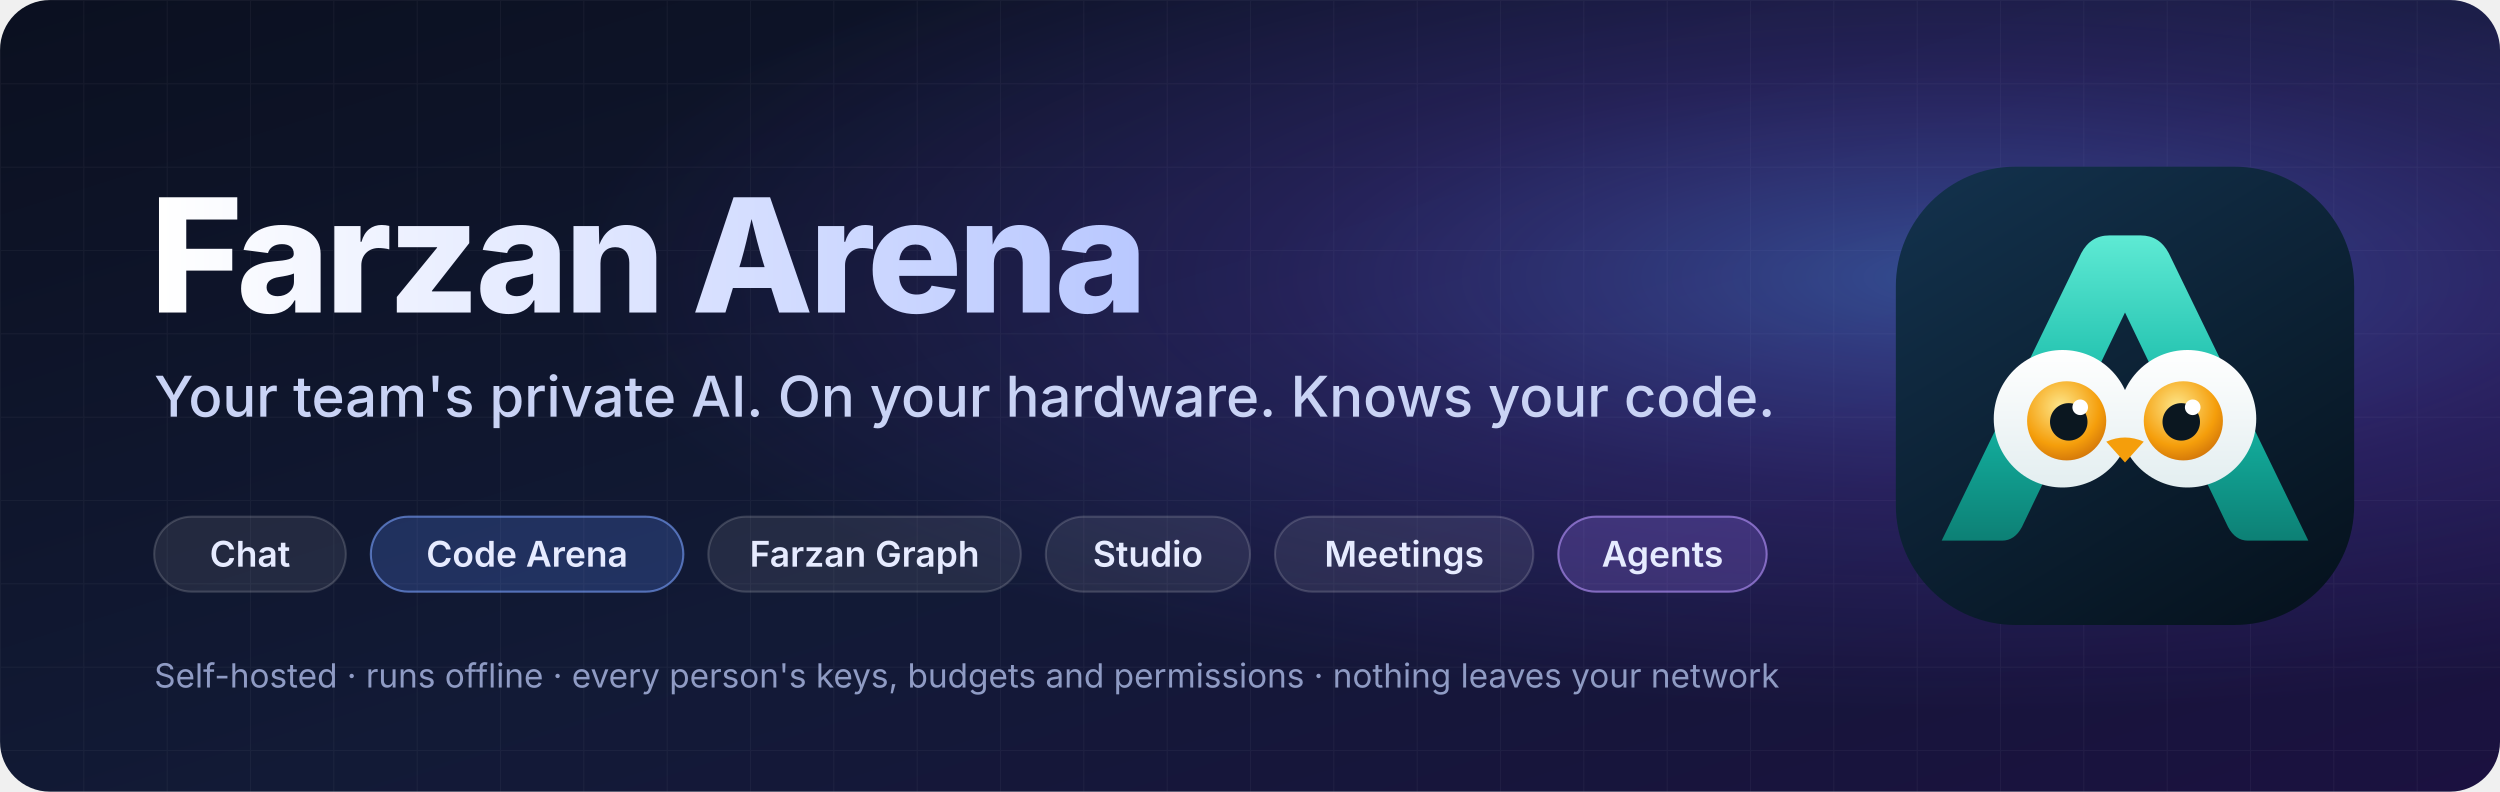
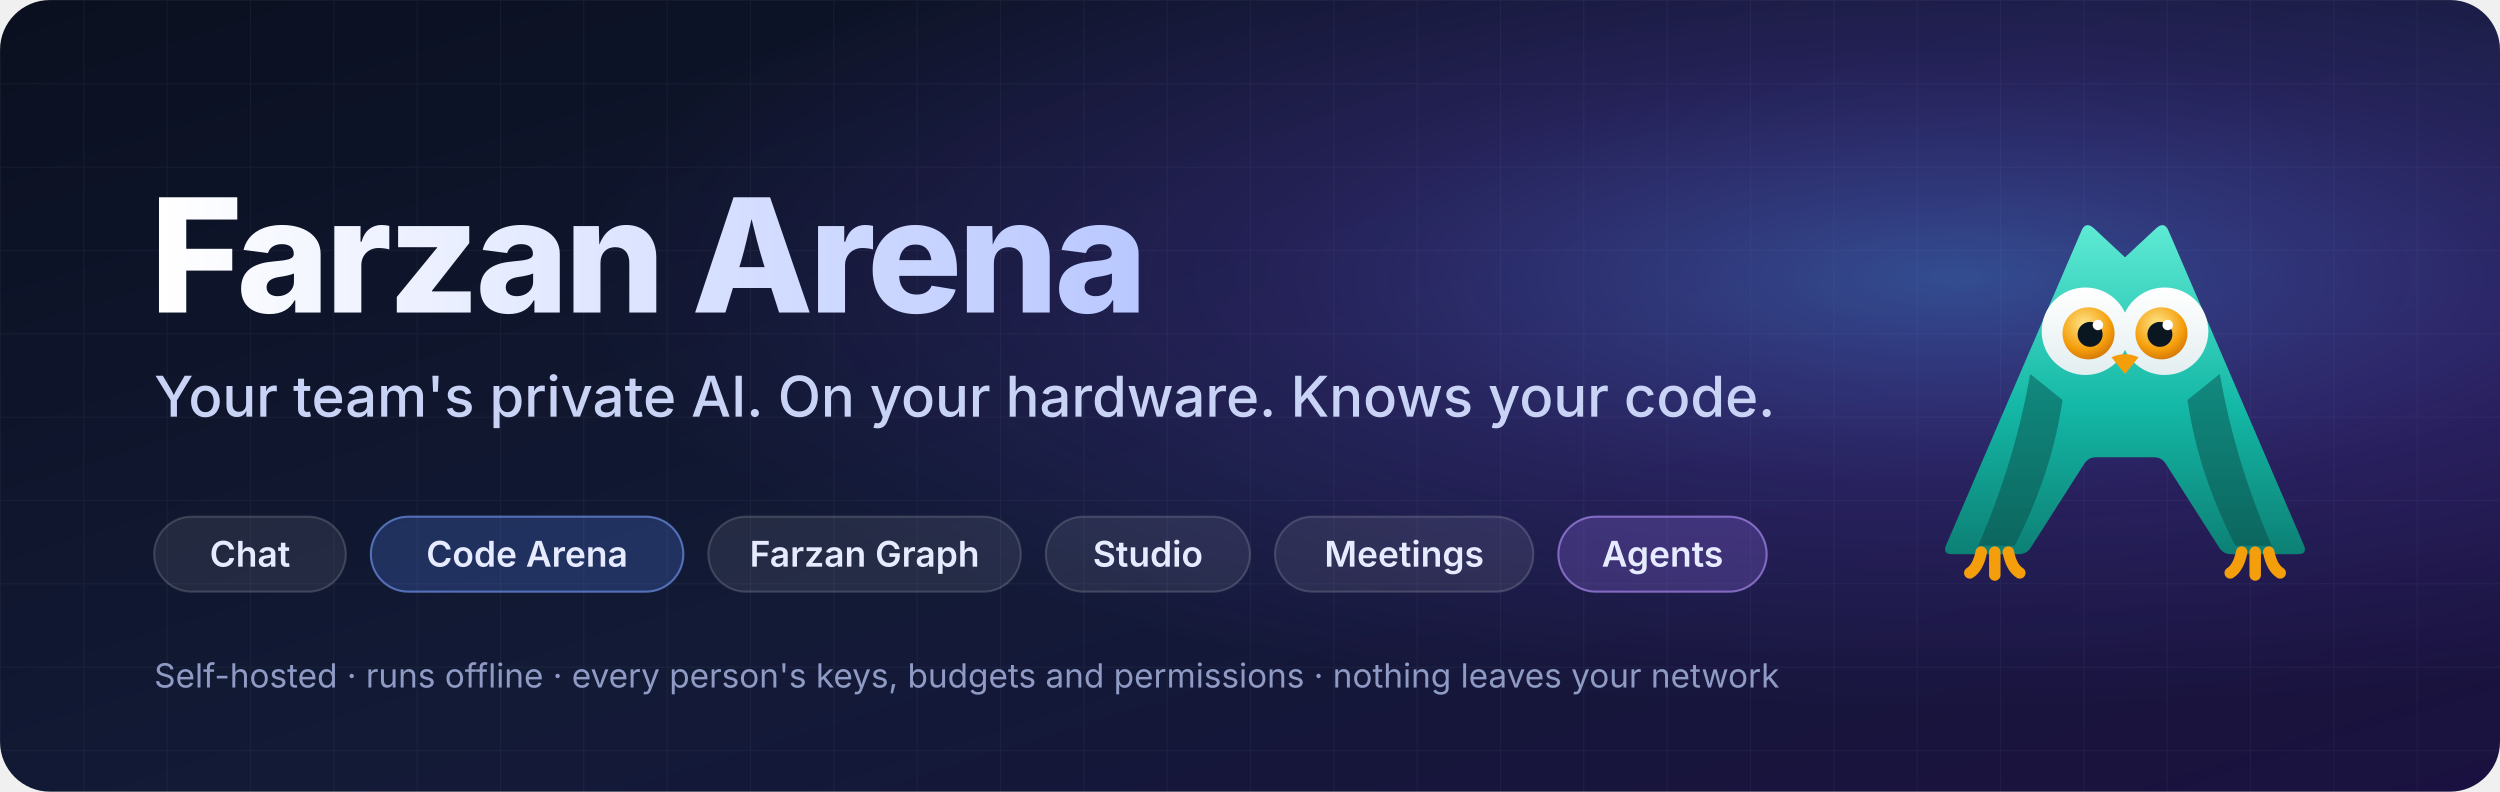
<svg xmlns="http://www.w3.org/2000/svg" viewBox="0 0 1200 380" width="1200" height="380" role="img" aria-labelledby="t d">
  <defs>
    <linearGradient id="sky" x1="0" y1="0" x2="1" y2="1">
      <stop offset="0" stop-color="#0b1020" />
      <stop offset="0.55" stop-color="#121a36" />
      <stop offset="1" stop-color="#1b1140" />
    </linearGradient>
    <radialGradient id="glow" cx="0.78" cy="0.35" r="0.55">
      <stop offset="0" stop-color="#5b8cff" stop-opacity="0.45" />
      <stop offset="0.5" stop-color="#7c4dff" stop-opacity="0.18" />
      <stop offset="1" stop-color="#7c4dff" stop-opacity="0" />
    </radialGradient>
    <linearGradient id="word" x1="0" y1="0" x2="1" y2="0">
      <stop offset="0" stop-color="#ffffff" />
      <stop offset="1" stop-color="#b9c8ff" />
    </linearGradient>
    <linearGradient id="ring" x1="0" y1="0" x2="1" y2="1">
      <stop offset="0" stop-color="#6ea8ff" />
      <stop offset="1" stop-color="#a77bff" />
    </linearGradient>
    <pattern id="grid" width="40" height="40" patternUnits="userSpaceOnUse">
      <path d="M40 0H0V40" fill="none" stroke="#ffffff" stroke-opacity="0.04" stroke-width="1" />
    </pattern>
    <linearGradient id="obg" x1="0.2" y1="0" x2="0.8" y2="1">
      <stop offset="0" stop-color="#12304a" />
      <stop offset="1" stop-color="#06131f" />
    </linearGradient>
+     <linearGradient id="owing" x1="0" y1="0" x2="0" y2="1">
+       <stop offset="0" stop-color="#0f766e" />
+       <stop offset="1" stop-color="#0b5d56" />
+     </linearGradient>
    <linearGradient id="oa" x1="0" y1="0" x2="0" y2="1">
      <stop offset="0" stop-color="#5eead4" />
      <stop offset="0.55" stop-color="#14b8a6" />
      <stop offset="1" stop-color="#0d8075" />
    </linearGradient>
    <linearGradient id="owhite" x1="0" y1="0" x2="0" y2="1">
      <stop offset="0" stop-color="#ffffff" />
      <stop offset="1" stop-color="#e3eef0" />
    </linearGradient>
    <radialGradient id="oiris" cx="0.42" cy="0.32" r="0.9">
      <stop offset="0" stop-color="#fde68a" />
      <stop offset="0.55" stop-color="#f59e0b" />
      <stop offset="1" stop-color="#b45309" />
    </radialGradient>
  </defs>
  <rect width="1200" height="380" rx="24" fill="url(#sky)" />
  <rect width="1200" height="380" rx="24" fill="url(#grid)" />
  <rect width="1200" height="380" rx="24" fill="url(#glow)" />
  <g transform="translate(1020 190) scale(0.25) translate(-512 -512)">
-     <rect x="72" y="72" width="880" height="880" rx="230" fill="url(#obg)" />
-     <path d="M160 790 L428 238 Q446 204 482 204 L542 204 Q578 204 596 238 L864 790 L748 790 Q724 790 710 764 L512 352 L314 764 Q300 790 276 790 Z" fill="url(#oa)" />
-     <circle cx="392" cy="556" r="132" fill="url(#owhite)" />
-     <circle cx="632" cy="556" r="132" fill="url(#owhite)" />
-     <circle cx="400" cy="560" r="76" fill="url(#oiris)" />
-     <circle cx="624" cy="560" r="76" fill="url(#oiris)" />
-     <circle cx="404" cy="562" r="36" fill="#0b1720" />
-     <circle cx="620" cy="562" r="36" fill="#0b1720" />
-     <circle cx="426" cy="534" r="15" fill="#ffffff" />
-     <circle cx="642" cy="534" r="15" fill="#ffffff" />
-     <path d="M512 640 L476 600 Q512 584 548 600 Z" fill="#f59e0b" />
+     <path d="M168 800 L428 196 Q436 176 452 190 L512 246 L572 190 Q588 176 596 196 L856 800 Q862 816 844 816 L716 816 Q700 816 692 802 L590 642 Q582 630 568 630 L456 630 Q442 630 434 642 L332 802 Q324 816 308 816 L180 816 Q162 816 168 800 Z" fill="url(#oa)" />
+     <path d="M330 470 Q300 640 230 800 L300 800 Q372 660 392 520 Z" fill="url(#owing)" opacity="0.75" />
+     <path d="M694 470 Q724 640 794 800 L724 800 Q652 660 632 520 Z" fill="url(#owing)" opacity="0.75" />
+     <circle cx="436" cy="388" r="84" fill="url(#owhite)" />
+     <circle cx="588" cy="388" r="84" fill="url(#owhite)" />
+     <circle cx="442" cy="392" r="50" fill="url(#oiris)" />
+     <circle cx="582" cy="392" r="50" fill="url(#oiris)" />
+     <circle cx="445" cy="394" r="24" fill="#0b1720" />
+     <circle cx="579" cy="394" r="24" fill="#0b1720" />
+     <circle cx="460" cy="376" r="10" fill="#ffffff" />
+     <circle cx="594" cy="376" r="10" fill="#ffffff" />
+     <path d="M512 470 L486 438 Q512 426 538 438 Z" fill="#f59e0b" />
+     <path d="M236 812 q-6 30 -22 40 M262 812 q0 32 0 44 M288 812 q6 30 22 40" fill="none" stroke="#f59e0b" stroke-width="22" stroke-linecap="round" />
+     <path d="M736 812 q-6 30 -22 40 M762 812 q0 32 0 44 M788 812 q6 30 22 40" fill="none" stroke="#f59e0b" stroke-width="22" stroke-linecap="round" />
  </g>
  <g font-family="Inter, 'Segoe UI', Helvetica, Arial, sans-serif">
    <text x="72" y="150" font-size="76" font-weight="800" letter-spacing="-2" fill="url(#word)">Farzan Arena</text>
    <text x="74" y="200" font-size="27" font-weight="500" fill="#c9d3f5">Your team's private AI. On your hardware. Knows your code.</text>
    <g font-size="17" font-weight="600" fill="#e6ebff">
      <g transform="translate(74 248)">
        <rect width="92" height="36" rx="18" fill="#ffffff" fill-opacity="0.08" stroke="#ffffff" stroke-opacity="0.16" />
        <text x="46" y="24" text-anchor="middle">Chat</text>
      </g>
      <g transform="translate(178 248)">
        <rect width="150" height="36" rx="18" fill="#5b8cff" fill-opacity="0.22" stroke="#7aa2ff" stroke-opacity="0.6" />
        <text x="75" y="24" text-anchor="middle">Code Arena</text>
      </g>
      <g transform="translate(340 248)">
        <rect width="150" height="36" rx="18" fill="#ffffff" fill-opacity="0.08" stroke="#ffffff" stroke-opacity="0.16" />
        <text x="75" y="24" text-anchor="middle">Farzan Graph</text>
      </g>
      <g transform="translate(502 248)">
        <rect width="98" height="36" rx="18" fill="#ffffff" fill-opacity="0.08" stroke="#ffffff" stroke-opacity="0.16" />
        <text x="49" y="24" text-anchor="middle">Studio</text>
      </g>
      <g transform="translate(612 248)">
        <rect width="124" height="36" rx="18" fill="#ffffff" fill-opacity="0.08" stroke="#ffffff" stroke-opacity="0.16" />
        <text x="62" y="24" text-anchor="middle">Meetings</text>
      </g>
      <g transform="translate(748 248)">
        <rect width="100" height="36" rx="18" fill="#a77bff" fill-opacity="0.22" stroke="#b996ff" stroke-opacity="0.6" />
        <text x="50" y="24" text-anchor="middle">Agents</text>
      </g>
    </g>
    <text x="74" y="330" font-size="16" fill="#8f9bc4">Self-hosted · runs offline · every person's keys, budgets and permissions · nothing leaves your network</text>
  </g>
</svg>
